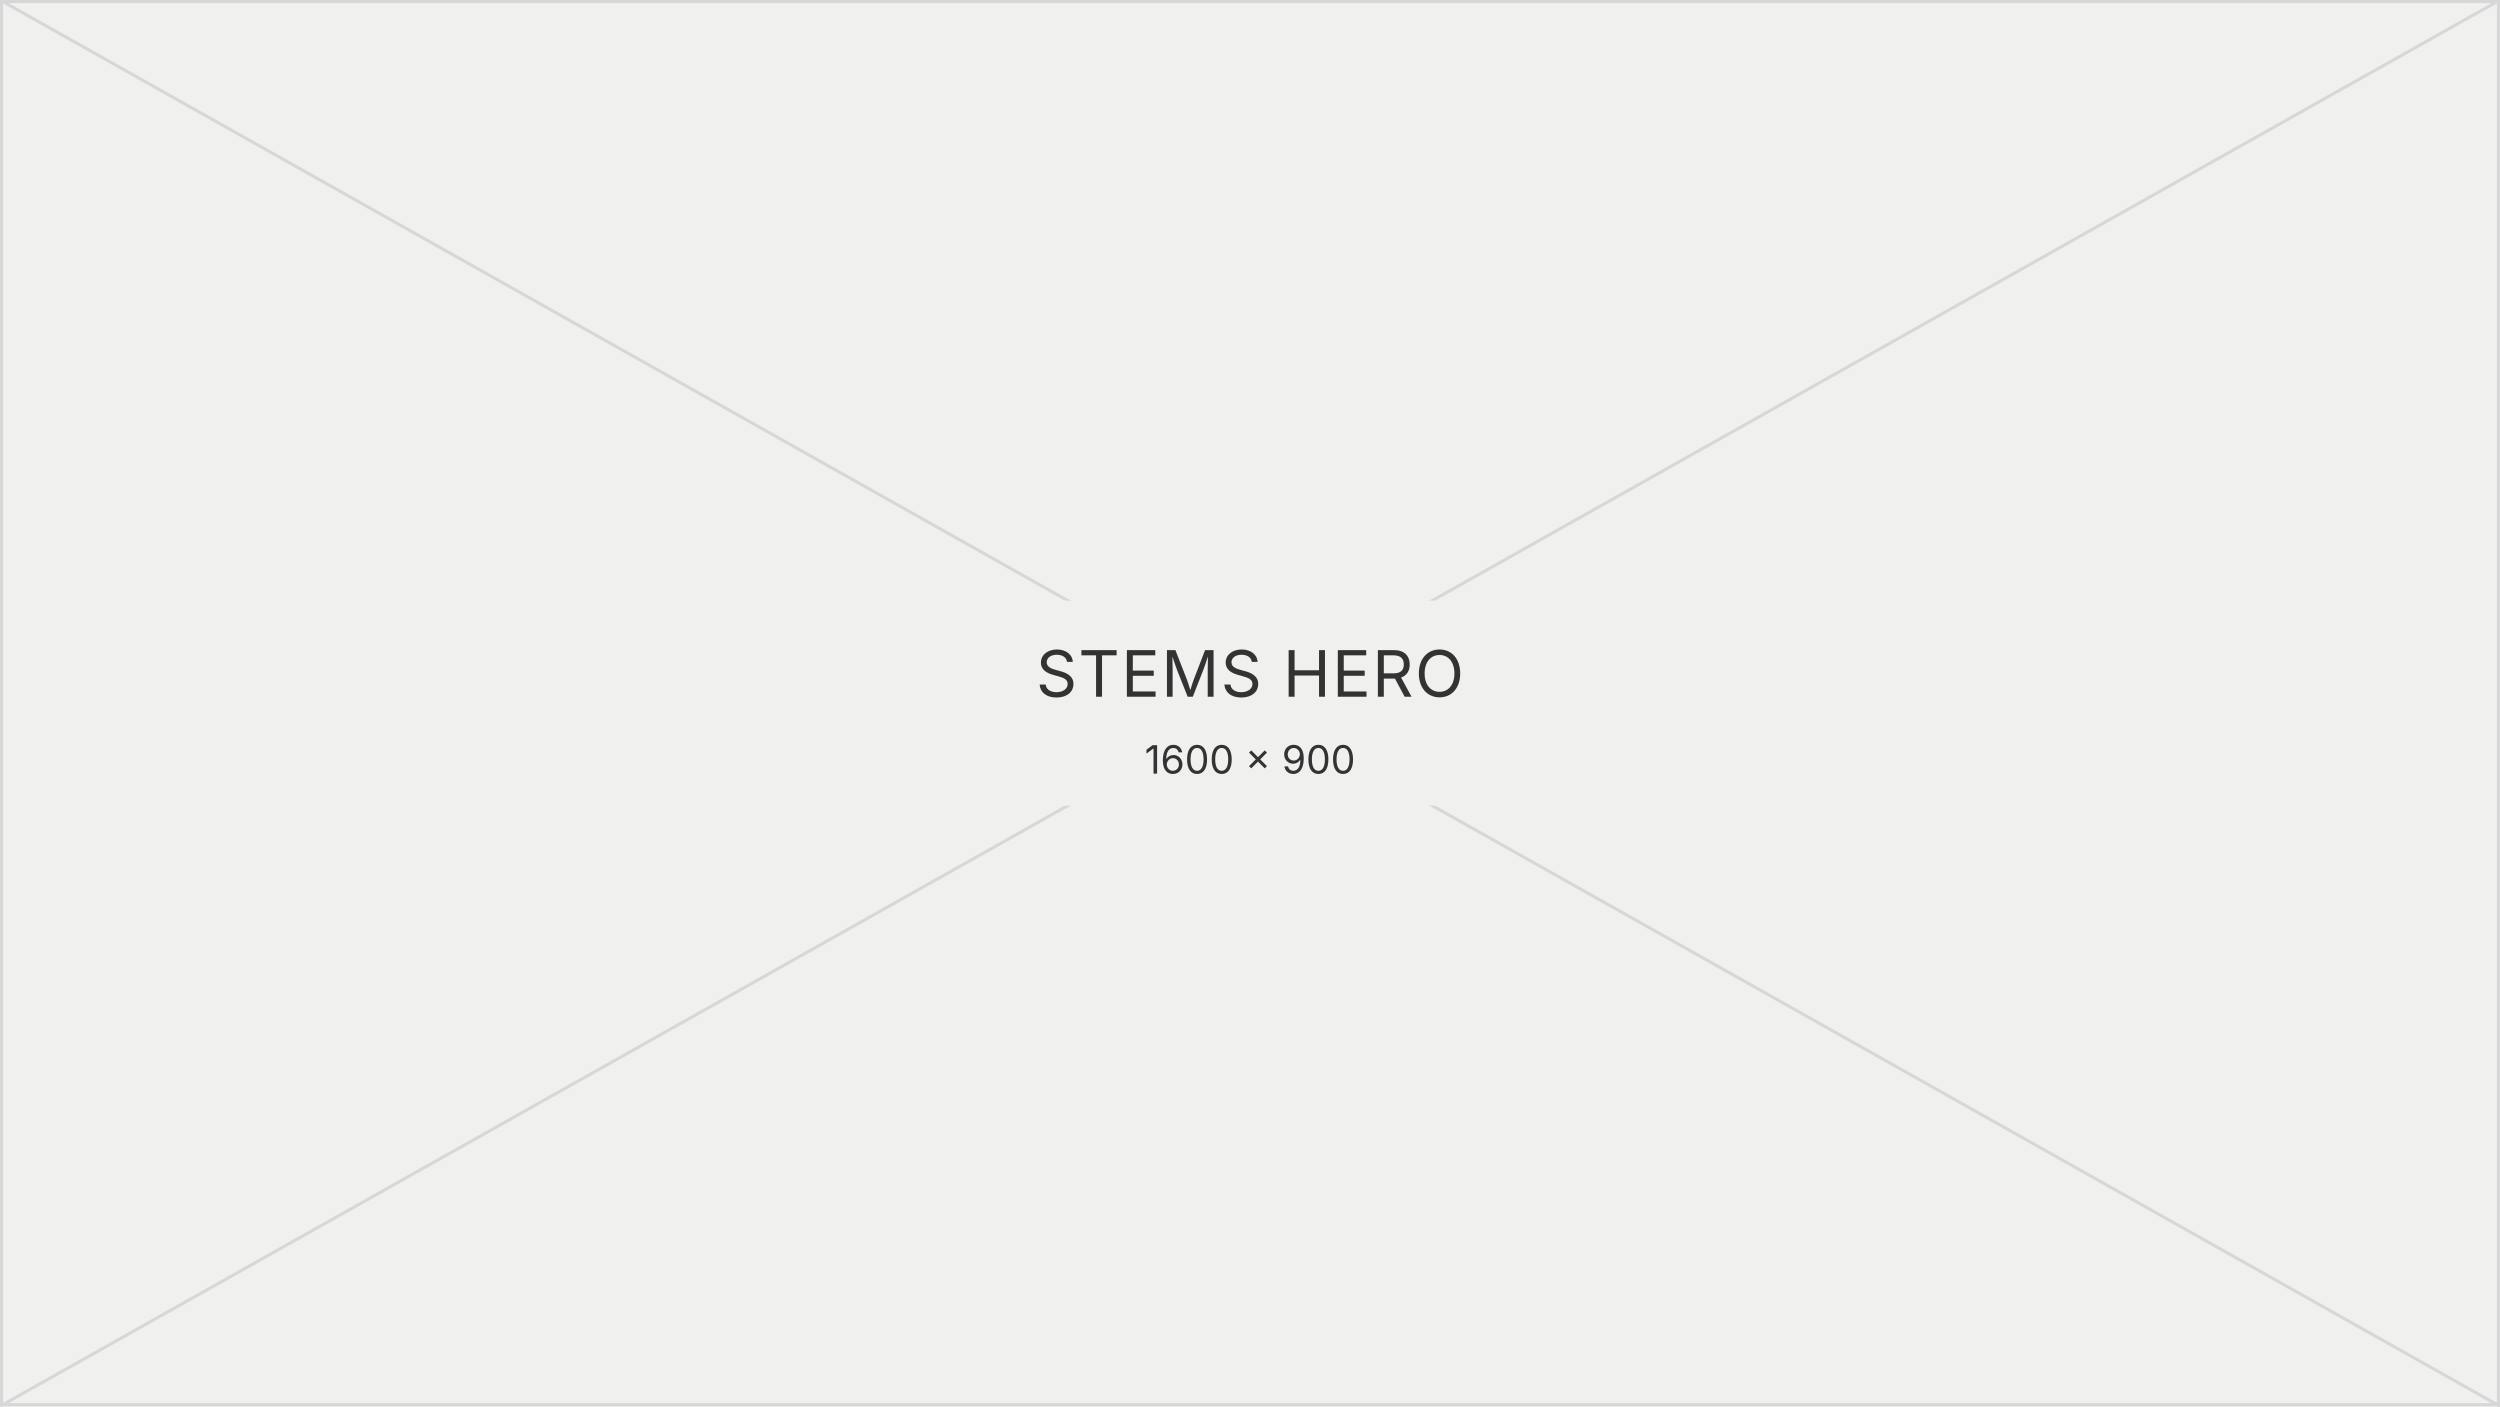
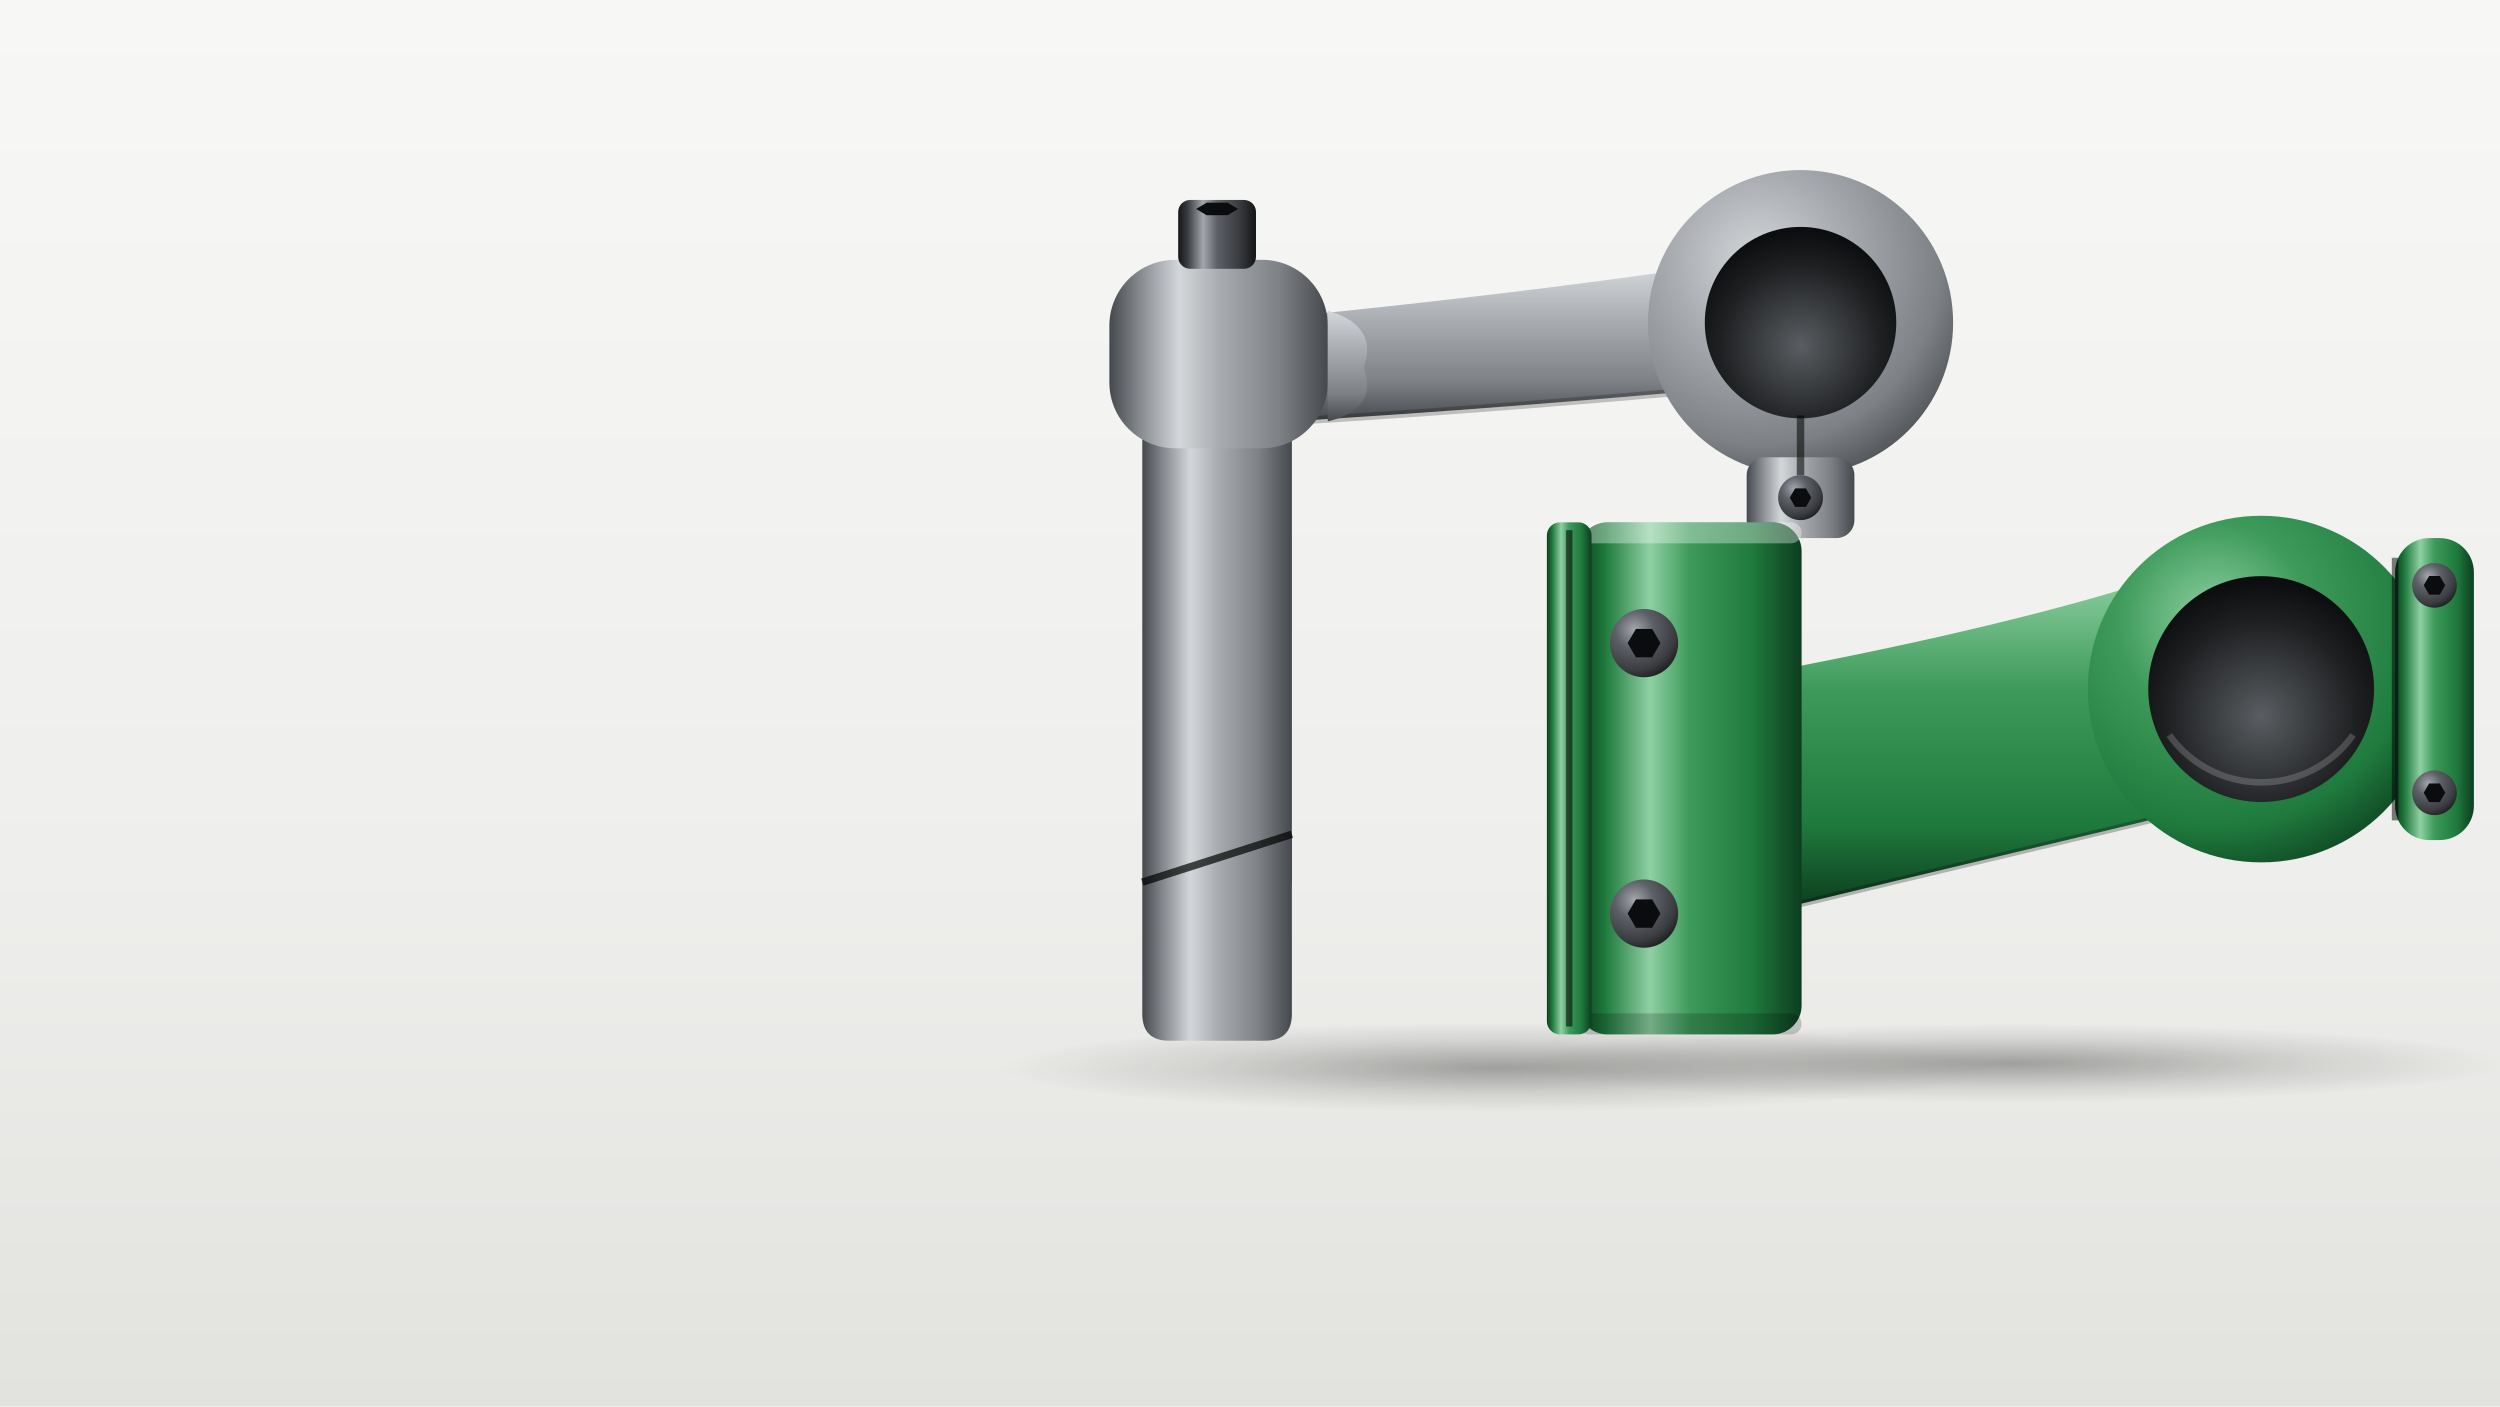
<svg xmlns="http://www.w3.org/2000/svg" width="1600" height="900" viewBox="0 0 1600 900">
-   <rect width="1600" height="900" fill="#f0f1ef" />
-   <path d="M0 0L1600 900M1600 0L0 900" stroke="#d7d7d7" stroke-width="2" />
-   <rect x="1" y="1" width="1598" height="898" fill="none" stroke="#d7d7d7" stroke-width="2" />
-   <rect x="431" y="384.4" width="738" height="131.2" fill="#f0f1ef" />
-   <g font-family="Inter, Helvetica, Arial, sans-serif" fill="#333333" text-anchor="middle">
-     <text x="800" y="445.9" font-size="41" letter-spacing="1">STEMS HERO</text>
-     <text x="800" y="495.1" font-size="25">1600 × 900</text>
+   <defs>
+     <linearGradient id="cyl-raw" x1="0" x2="1" y1="0" y2="0">
+       <stop offset="0" stop-color="#45484c" />
+       <stop offset="0.12" stop-color="#7d8186" />
+       <stop offset="0.32" stop-color="#d4d7da" />
+       <stop offset="0.5" stop-color="#a9adb1" />
+       <stop offset="0.78" stop-color="#7d8186" />
+       <stop offset="1" stop-color="#45484c" />
+     </linearGradient>
+     <linearGradient id="flat-raw" x1="0" x2="0" y1="0" y2="1">
+       <stop offset="0" stop-color="#d4d7da" />
+       <stop offset="0.35" stop-color="#a9adb1" />
+       <stop offset="0.75" stop-color="#7d8186" />
+       <stop offset="1" stop-color="#45484c" />
+     </linearGradient>
+     <linearGradient id="top-raw" x1="0" x2="1" y1="0" y2="1">
+       <stop offset="0" stop-color="#d4d7da" />
+       <stop offset="0.5" stop-color="#a9adb1" />
+       <stop offset="1" stop-color="#7d8186" />
+     </linearGradient>
+     <radialGradient id="rad-raw" cx="0.36" cy="0.3" r="0.8">
+       <stop offset="0" stop-color="#d4d7da" />
+       <stop offset="0.35" stop-color="#a9adb1" />
+       <stop offset="0.75" stop-color="#7d8186" />
+       <stop offset="1" stop-color="#45484c" />
+     </radialGradient>
+     <linearGradient id="cyl-brushed" x1="0" x2="1" y1="0" y2="0">
+       <stop offset="0" stop-color="#7b7f84" />
+       <stop offset="0.12" stop-color="#aeb2b6" />
+       <stop offset="0.32" stop-color="#eceef0" />
+       <stop offset="0.5" stop-color="#cfd2d5" />
+       <stop offset="0.78" stop-color="#aeb2b6" />
+       <stop offset="1" stop-color="#7b7f84" />
+     </linearGradient>
+     <linearGradient id="flat-brushed" x1="0" x2="0" y1="0" y2="1">
+       <stop offset="0" stop-color="#eceef0" />
+       <stop offset="0.35" stop-color="#cfd2d5" />
+       <stop offset="0.75" stop-color="#aeb2b6" />
+       <stop offset="1" stop-color="#7b7f84" />
+     </linearGradient>
+     <linearGradient id="top-brushed" x1="0" x2="1" y1="0" y2="1">
+       <stop offset="0" stop-color="#eceef0" />
+       <stop offset="0.5" stop-color="#cfd2d5" />
+       <stop offset="1" stop-color="#aeb2b6" />
+     </linearGradient>
+     <radialGradient id="rad-brushed" cx="0.36" cy="0.3" r="0.8">
+       <stop offset="0" stop-color="#eceef0" />
+       <stop offset="0.35" stop-color="#cfd2d5" />
+       <stop offset="0.75" stop-color="#aeb2b6" />
+       <stop offset="1" stop-color="#7b7f84" />
+     </radialGradient>
+     <linearGradient id="cyl-polished" x1="0" x2="1" y1="0" y2="0">
+       <stop offset="0" stop-color="#2e3238" />
+       <stop offset="0.16" stop-color="#8a9097" />
+       <stop offset="0.3" stop-color="#ffffff" />
+       <stop offset="0.42" stop-color="#2e3238" />
+       <stop offset="0.78" stop-color="#8a9097" />
+       <stop offset="1" stop-color="#2e3238" />
+     </linearGradient>
+     <linearGradient id="flat-polished" x1="0" x2="0" y1="0" y2="1">
+       <stop offset="0" stop-color="#ffffff" />
+       <stop offset="0.35" stop-color="#c9ced3" />
+       <stop offset="0.55" stop-color="#8a9097" />
+       <stop offset="1" stop-color="#2e3238" />
+     </linearGradient>
+     <linearGradient id="top-polished" x1="0" x2="1" y1="0" y2="1">
+       <stop offset="0" stop-color="#ffffff" />
+       <stop offset="0.5" stop-color="#c9ced3" />
+       <stop offset="1" stop-color="#8a9097" />
+     </linearGradient>
+     <radialGradient id="rad-polished" cx="0.36" cy="0.3" r="0.8">
+       <stop offset="0" stop-color="#ffffff" />
+       <stop offset="0.35" stop-color="#c9ced3" />
+       <stop offset="0.75" stop-color="#8a9097" />
+       <stop offset="1" stop-color="#2e3238" />
+     </radialGradient>
+     <linearGradient id="cyl-ti" x1="0" x2="1" y1="0" y2="0">
+       <stop offset="0" stop-color="#4a453e" />
+       <stop offset="0.12" stop-color="#857d71" />
+       <stop offset="0.32" stop-color="#d6cfc3" />
+       <stop offset="0.5" stop-color="#aaa194" />
+       <stop offset="0.78" stop-color="#857d71" />
+       <stop offset="1" stop-color="#4a453e" />
+     </linearGradient>
+     <linearGradient id="flat-ti" x1="0" x2="0" y1="0" y2="1">
+       <stop offset="0" stop-color="#d6cfc3" />
+       <stop offset="0.35" stop-color="#aaa194" />
+       <stop offset="0.75" stop-color="#857d71" />
+       <stop offset="1" stop-color="#4a453e" />
+     </linearGradient>
+     <linearGradient id="top-ti" x1="0" x2="1" y1="0" y2="1">
+       <stop offset="0" stop-color="#d6cfc3" />
+       <stop offset="0.5" stop-color="#aaa194" />
+       <stop offset="1" stop-color="#857d71" />
+     </linearGradient>
+     <radialGradient id="rad-ti" cx="0.36" cy="0.3" r="0.8">
+       <stop offset="0" stop-color="#d6cfc3" />
+       <stop offset="0.35" stop-color="#aaa194" />
+       <stop offset="0.75" stop-color="#857d71" />
+       <stop offset="1" stop-color="#4a453e" />
+     </radialGradient>
+     <linearGradient id="cyl-green" x1="0" x2="1" y1="0" y2="0">
+       <stop offset="0" stop-color="#0c3d1e" />
+       <stop offset="0.12" stop-color="#1f7a3d" />
+       <stop offset="0.32" stop-color="#8fd0a3" />
+       <stop offset="0.5" stop-color="#3d9a5a" />
+       <stop offset="0.78" stop-color="#1f7a3d" />
+       <stop offset="1" stop-color="#0c3d1e" />
+     </linearGradient>
+     <linearGradient id="flat-green" x1="0" x2="0" y1="0" y2="1">
+       <stop offset="0" stop-color="#8fd0a3" />
+       <stop offset="0.35" stop-color="#3d9a5a" />
+       <stop offset="0.75" stop-color="#1f7a3d" />
+       <stop offset="1" stop-color="#0c3d1e" />
+     </linearGradient>
+     <linearGradient id="top-green" x1="0" x2="1" y1="0" y2="1">
+       <stop offset="0" stop-color="#8fd0a3" />
+       <stop offset="0.5" stop-color="#3d9a5a" />
+       <stop offset="1" stop-color="#1f7a3d" />
+     </linearGradient>
+     <radialGradient id="rad-green" cx="0.36" cy="0.3" r="0.8">
+       <stop offset="0" stop-color="#8fd0a3" />
+       <stop offset="0.35" stop-color="#3d9a5a" />
+       <stop offset="0.75" stop-color="#1f7a3d" />
+       <stop offset="1" stop-color="#0c3d1e" />
+     </radialGradient>
+     <linearGradient id="cyl-red" x1="0" x2="1" y1="0" y2="0">
+       <stop offset="0" stop-color="#5c0f13" />
+       <stop offset="0.12" stop-color="#b3262d" />
+       <stop offset="0.32" stop-color="#f0a0a3" />
+       <stop offset="0.5" stop-color="#cf4a50" />
+       <stop offset="0.78" stop-color="#b3262d" />
+       <stop offset="1" stop-color="#5c0f13" />
+     </linearGradient>
+     <linearGradient id="flat-red" x1="0" x2="0" y1="0" y2="1">
+       <stop offset="0" stop-color="#f0a0a3" />
+       <stop offset="0.35" stop-color="#cf4a50" />
+       <stop offset="0.75" stop-color="#b3262d" />
+       <stop offset="1" stop-color="#5c0f13" />
+     </linearGradient>
+     <linearGradient id="top-red" x1="0" x2="1" y1="0" y2="1">
+       <stop offset="0" stop-color="#f0a0a3" />
+       <stop offset="0.5" stop-color="#cf4a50" />
+       <stop offset="1" stop-color="#b3262d" />
+     </linearGradient>
+     <radialGradient id="rad-red" cx="0.36" cy="0.3" r="0.8">
+       <stop offset="0" stop-color="#f0a0a3" />
+       <stop offset="0.35" stop-color="#cf4a50" />
+       <stop offset="0.75" stop-color="#b3262d" />
+       <stop offset="1" stop-color="#5c0f13" />
+     </radialGradient>
+     <linearGradient id="cyl-black" x1="0" x2="1" y1="0" y2="0">
+       <stop offset="0" stop-color="#050506" />
+       <stop offset="0.12" stop-color="#1c1d20" />
+       <stop offset="0.32" stop-color="#8a8d92" />
+       <stop offset="0.5" stop-color="#34363a" />
+       <stop offset="0.78" stop-color="#1c1d20" />
+       <stop offset="1" stop-color="#050506" />
+     </linearGradient>
+     <linearGradient id="flat-black" x1="0" x2="0" y1="0" y2="1">
+       <stop offset="0" stop-color="#8a8d92" />
+       <stop offset="0.35" stop-color="#34363a" />
+       <stop offset="0.75" stop-color="#1c1d20" />
+       <stop offset="1" stop-color="#050506" />
+     </linearGradient>
+     <linearGradient id="top-black" x1="0" x2="1" y1="0" y2="1">
+       <stop offset="0" stop-color="#8a8d92" />
+       <stop offset="0.5" stop-color="#34363a" />
+       <stop offset="1" stop-color="#1c1d20" />
+     </linearGradient>
+     <radialGradient id="rad-black" cx="0.36" cy="0.3" r="0.8">
+       <stop offset="0" stop-color="#8a8d92" />
+       <stop offset="0.35" stop-color="#34363a" />
+       <stop offset="0.75" stop-color="#1c1d20" />
+       <stop offset="1" stop-color="#050506" />
+     </radialGradient>
+     <linearGradient id="cyl-bolt" x1="0" x2="1" y1="0" y2="0">
+       <stop offset="0" stop-color="#141517" />
+       <stop offset="0.12" stop-color="#3a3c40" />
+       <stop offset="0.32" stop-color="#a3a6ab" />
+       <stop offset="0.5" stop-color="#5d6066" />
+       <stop offset="0.78" stop-color="#3a3c40" />
+       <stop offset="1" stop-color="#141517" />
+     </linearGradient>
+     <linearGradient id="flat-bolt" x1="0" x2="0" y1="0" y2="1">
+       <stop offset="0" stop-color="#a3a6ab" />
+       <stop offset="0.35" stop-color="#5d6066" />
+       <stop offset="0.75" stop-color="#3a3c40" />
+       <stop offset="1" stop-color="#141517" />
+     </linearGradient>
+     <linearGradient id="top-bolt" x1="0" x2="1" y1="0" y2="1">
+       <stop offset="0" stop-color="#a3a6ab" />
+       <stop offset="0.5" stop-color="#5d6066" />
+       <stop offset="1" stop-color="#3a3c40" />
+     </linearGradient>
+     <radialGradient id="rad-bolt" cx="0.36" cy="0.3" r="0.8">
+       <stop offset="0" stop-color="#a3a6ab" />
+       <stop offset="0.35" stop-color="#5d6066" />
+       <stop offset="0.75" stop-color="#3a3c40" />
+       <stop offset="1" stop-color="#141517" />
+     </radialGradient>
+     <radialGradient id="bore" cx="0.5" cy="0.62" r="0.6">
+       <stop offset="0" stop-color="#5a5d61" />
+       <stop offset="0.7" stop-color="#1e2022" />
+       <stop offset="1" stop-color="#0c0d0e" />
+     </radialGradient>
+     <linearGradient id="hole" x1="0" x2="0" y1="0" y2="1">
+       <stop offset="0" stop-color="#0d0e0f" />
+       <stop offset="0.6" stop-color="#2a2c2f" />
+       <stop offset="1" stop-color="#6b6e72" />
+     </linearGradient>
+     <radialGradient id="shadow">
+       <stop offset="0" stop-color="#000" stop-opacity="0.32" />
+       <stop offset="0.6" stop-color="#000" stop-opacity="0.1" />
+       <stop offset="1" stop-color="#000" stop-opacity="0" />
+     </radialGradient>
+     <linearGradient id="studio" x1="0" x2="0" y1="0" y2="1">
+       <stop offset="0" stop-color="#f7f8f6" />
+       <stop offset="0.62" stop-color="#eeefec" />
+       <stop offset="1" stop-color="#e2e3df" />
+     </linearGradient>
+     <linearGradient id="bench" x1="0" x2="0" y1="0" y2="1">
+       <stop offset="0" stop-color="#d8d2c8" />
+       <stop offset="0.04" stop-color="#cfc8bc" />
+       <stop offset="1" stop-color="#b9b1a4" />
+     </linearGradient>
+   </defs>
+   <rect width="1600" height="900" fill="url(#studio)" />
+   <g transform="translate(422.766 -117.1277) scale(0.9574468) rotate(0 582 561)">
+     <ellipse cx="560" cy="836" rx="330" ry="30" fill="url(#shadow)" />
+     <rect x="322" y="300" width="100" height="420" rx="10" fill="url(#cyl-raw)" />
+     <path d="M322 712 L422 680 L422 800 Q422 818 404 818 L340 818 Q322 818 322 800 Z" fill="url(#cyl-raw)" />
+     <line x1="322" y1="712" x2="422" y2="680" stroke="#000" stroke-opacity="0.7" stroke-width="5" />
+     <path d="M420 334 C520 324 620 312 700 300 L708 382 C620 390 520 398 420 404 Z" fill="url(#flat-raw)" />
+     <path d="M420 404 C520 398 620 390 708 382" stroke="#000" stroke-opacity="0.22" stroke-width="5" fill="none" />
+     <rect x="300" y="296" width="146" height="126" rx="44" fill="url(#cyl-raw)" />
+     <path d="M446 330 Q480 340 470 368 Q480 396 446 404" fill="url(#flat-raw)" />
+     <rect x="346" y="256" width="52" height="46" rx="8" fill="url(#cyl-bolt)" />
+     <polygon points="386.0,262.0 379.0,266.2 365.0,266.2 358.0,262.0 365.0,257.8 379.0,257.8" fill="#0b0c0d" />
+     <circle cx="762" cy="338" r="102" fill="url(#rad-raw)" />
+     <circle cx="762" cy="338" r="64" fill="url(#bore)" />
+     <rect x="726" y="428" width="72" height="54" rx="12" fill="url(#cyl-raw)" />
+     <line x1="762" y1="400" x2="762" y2="440" stroke="#000" stroke-opacity="0.55" stroke-width="5" />
+     <circle cx="762" cy="455" r="15" fill="url(#rad-bolt)" />
+     <polygon points="769.2,455.0 765.6,461.2 758.4,461.2 754.8,455.0 758.4,448.8 765.6,448.8" fill="#0b0c0d" />
+   </g>
+   <g transform="translate(800.084 67.05882) scale(0.8403361) rotate(0 583 539)">
+     <ellipse cx="580" cy="730" rx="380" ry="30" fill="url(#shadow)" />
+     <path d="M405 430 C520 408 630 382 705 356 L738 532 C640 556 520 584 405 612 Z" fill="url(#flat-green)" />
+     <path d="M405 612 C520 584 640 556 738 532" stroke="#000" stroke-opacity="0.25" stroke-width="5" fill="none" />
+     <rect x="250" y="318" width="170" height="390" rx="22" fill="url(#cyl-green)" />
+     <rect x="250" y="318" width="170" height="16" rx="8" fill="#fff" opacity="0.35" />
+     <rect x="250" y="692" width="170" height="16" rx="8" fill="#000" opacity="0.18" />
+     <rect x="226" y="318" width="34" height="390" rx="10" fill="url(#cyl-green)" />
+     <line x1="243" y1="324" x2="243" y2="702" stroke="#000" stroke-opacity="0.55" stroke-width="5" />
+     <circle cx="300" cy="410" r="26" fill="url(#rad-bolt)" />
+     <polygon points="312.5,410.0 306.2,420.8 293.8,420.8 287.5,410.0 293.8,399.2 306.2,399.2" fill="#0b0c0d" />
+     <circle cx="300" cy="616" r="26" fill="url(#rad-bolt)" />
+     <polygon points="312.5,616.0 306.2,626.8 293.8,626.8 287.5,616.0 293.8,605.2 306.2,605.2" fill="#0b0c0d" />
+     <circle cx="770" cy="445" r="132" fill="url(#rad-green)" />
+     <circle cx="770" cy="445" r="86" fill="url(#bore)" />
+     <path d="M700 480 A86 86 0 0 0 840 480" stroke="#fff" stroke-opacity="0.18" stroke-width="5" fill="none" />
+     <rect x="872" y="330" width="60" height="230" rx="26" fill="url(#cyl-green)" />
+     <line x1="872" y1="345" x2="872" y2="545" stroke="#000" stroke-opacity="0.5" stroke-width="5" />
+     <circle cx="902" cy="366" r="17" fill="url(#rad-bolt)" />
+     <polygon points="910.2,366.0 906.1,373.1 897.9,373.1 893.8,366.0 897.9,358.9 906.1,358.9" fill="#0b0c0d" />
+     <circle cx="902" cy="524" r="17" fill="url(#rad-bolt)" />
+     <polygon points="910.2,524.0 906.1,531.1 897.9,531.1 893.8,524.0 897.9,516.9 906.1,516.9" fill="#0b0c0d" />
  </g>
</svg>
